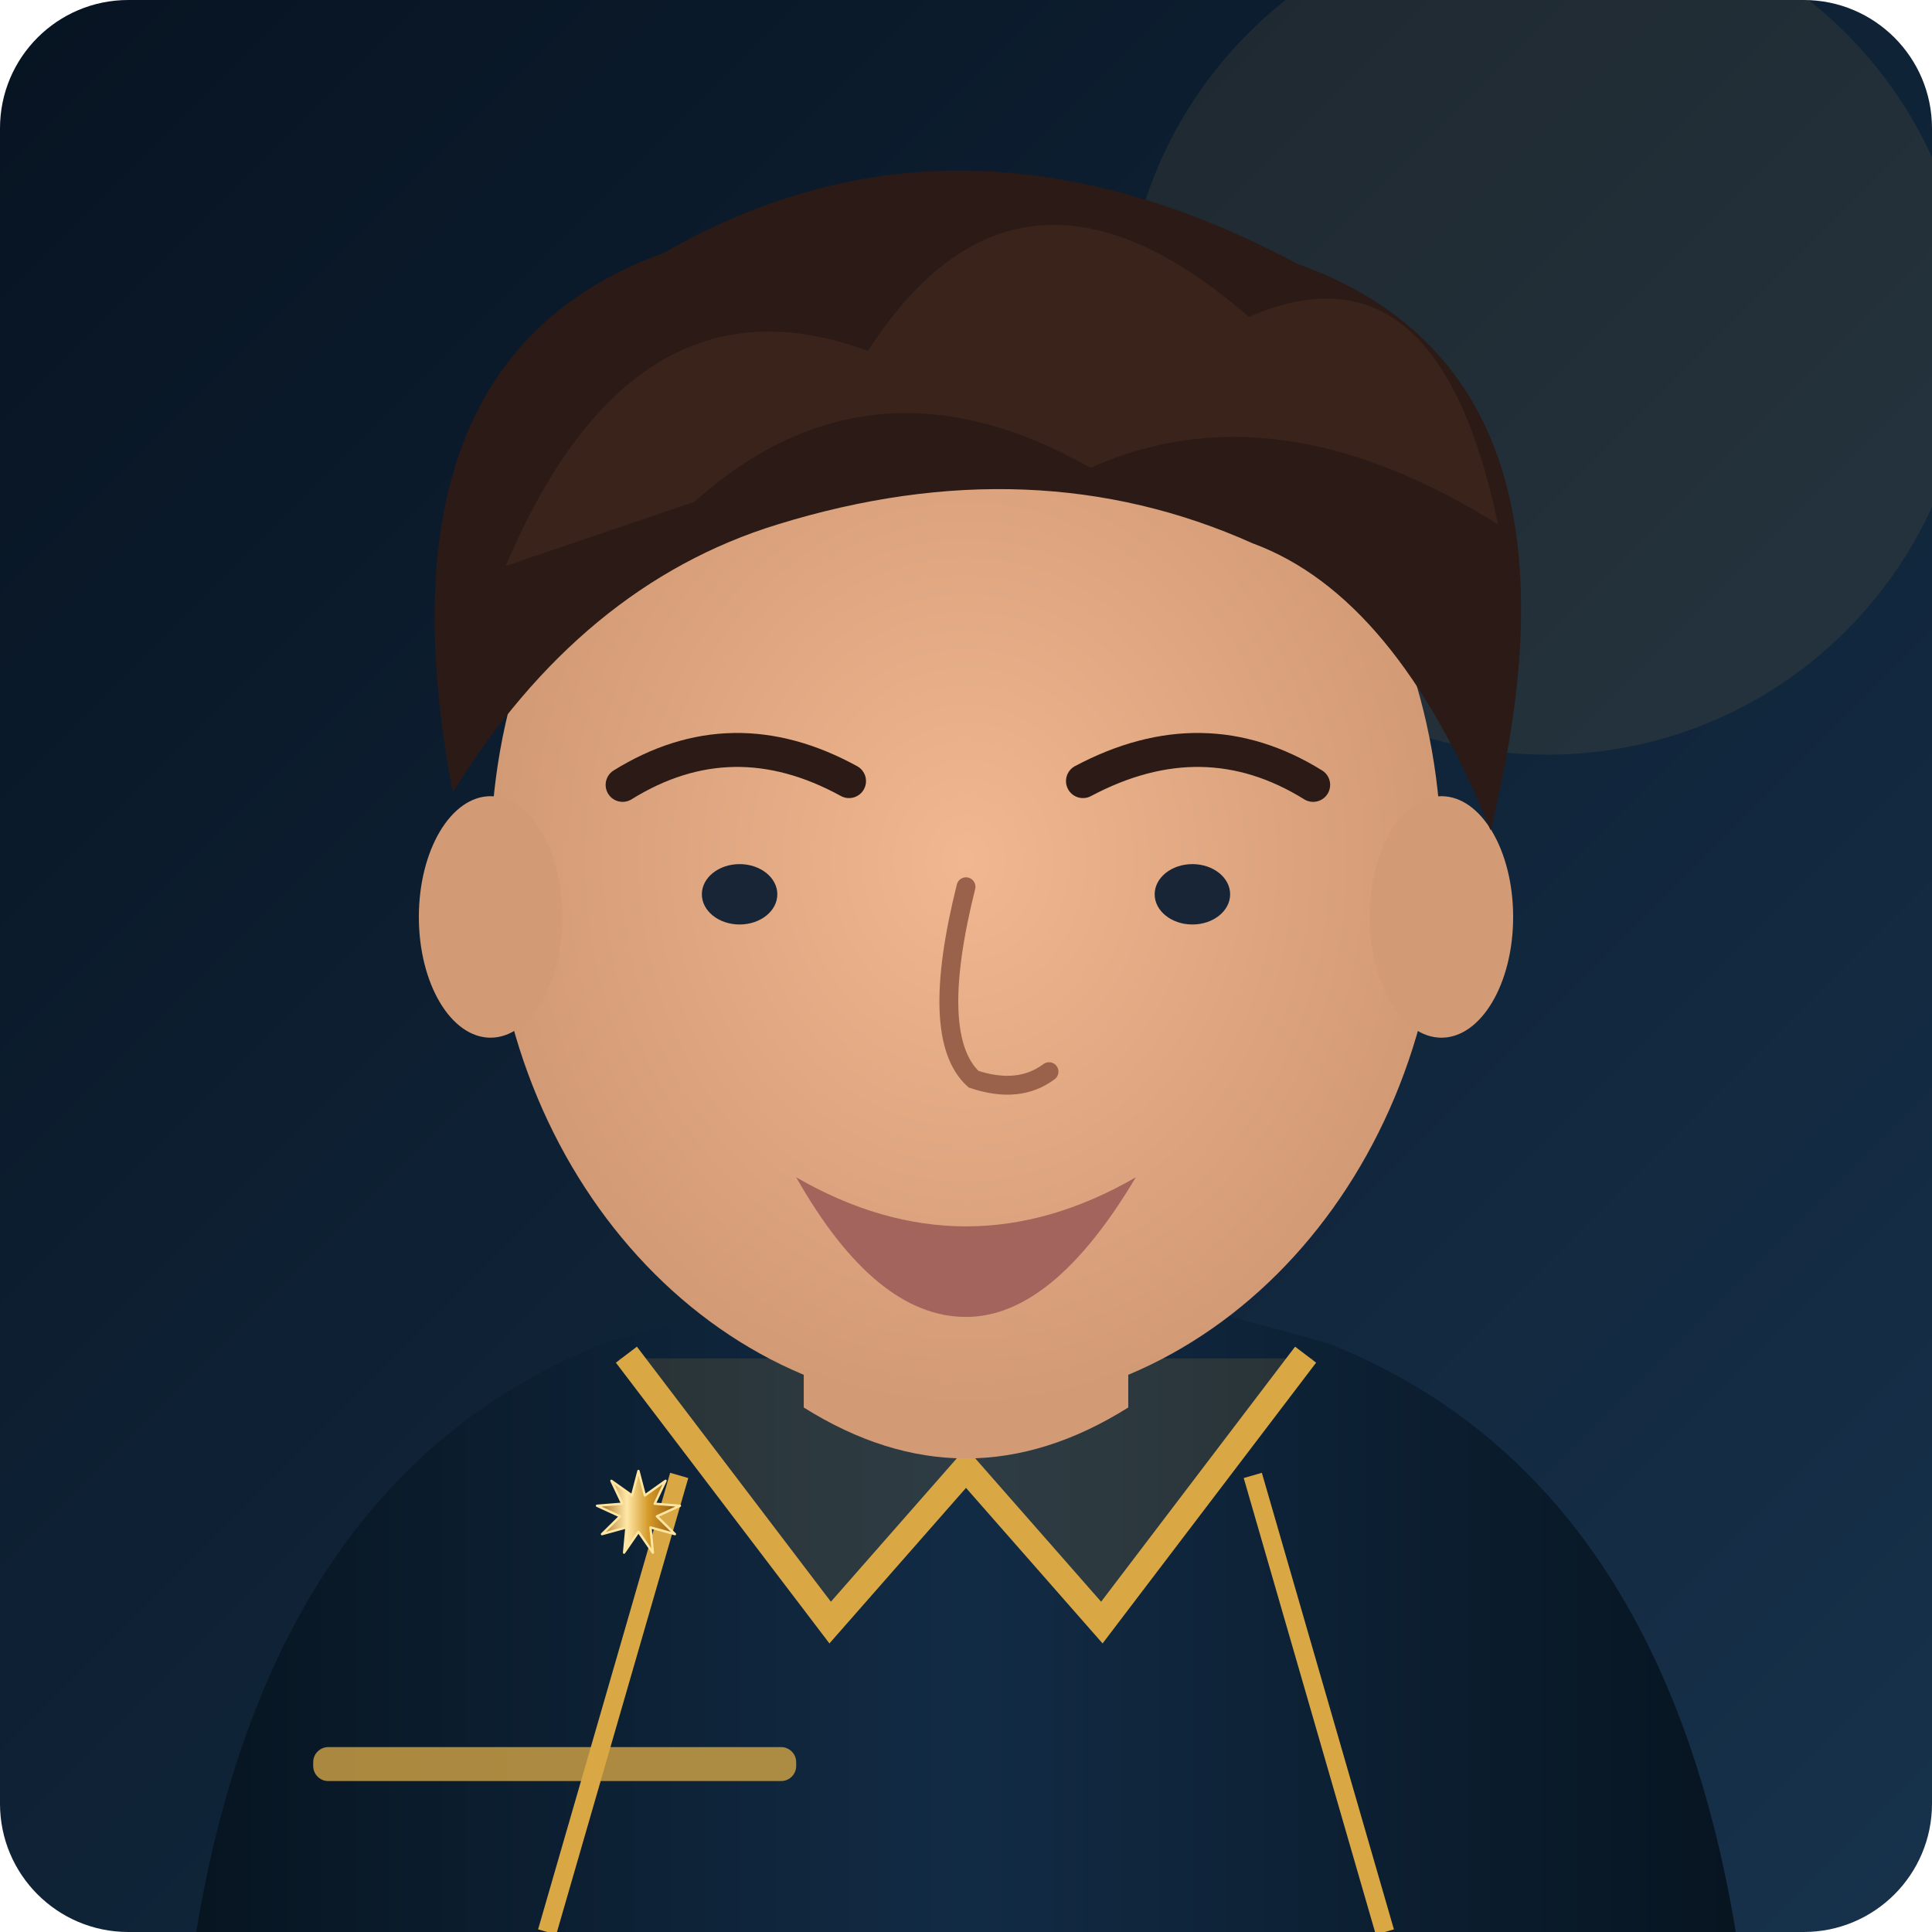
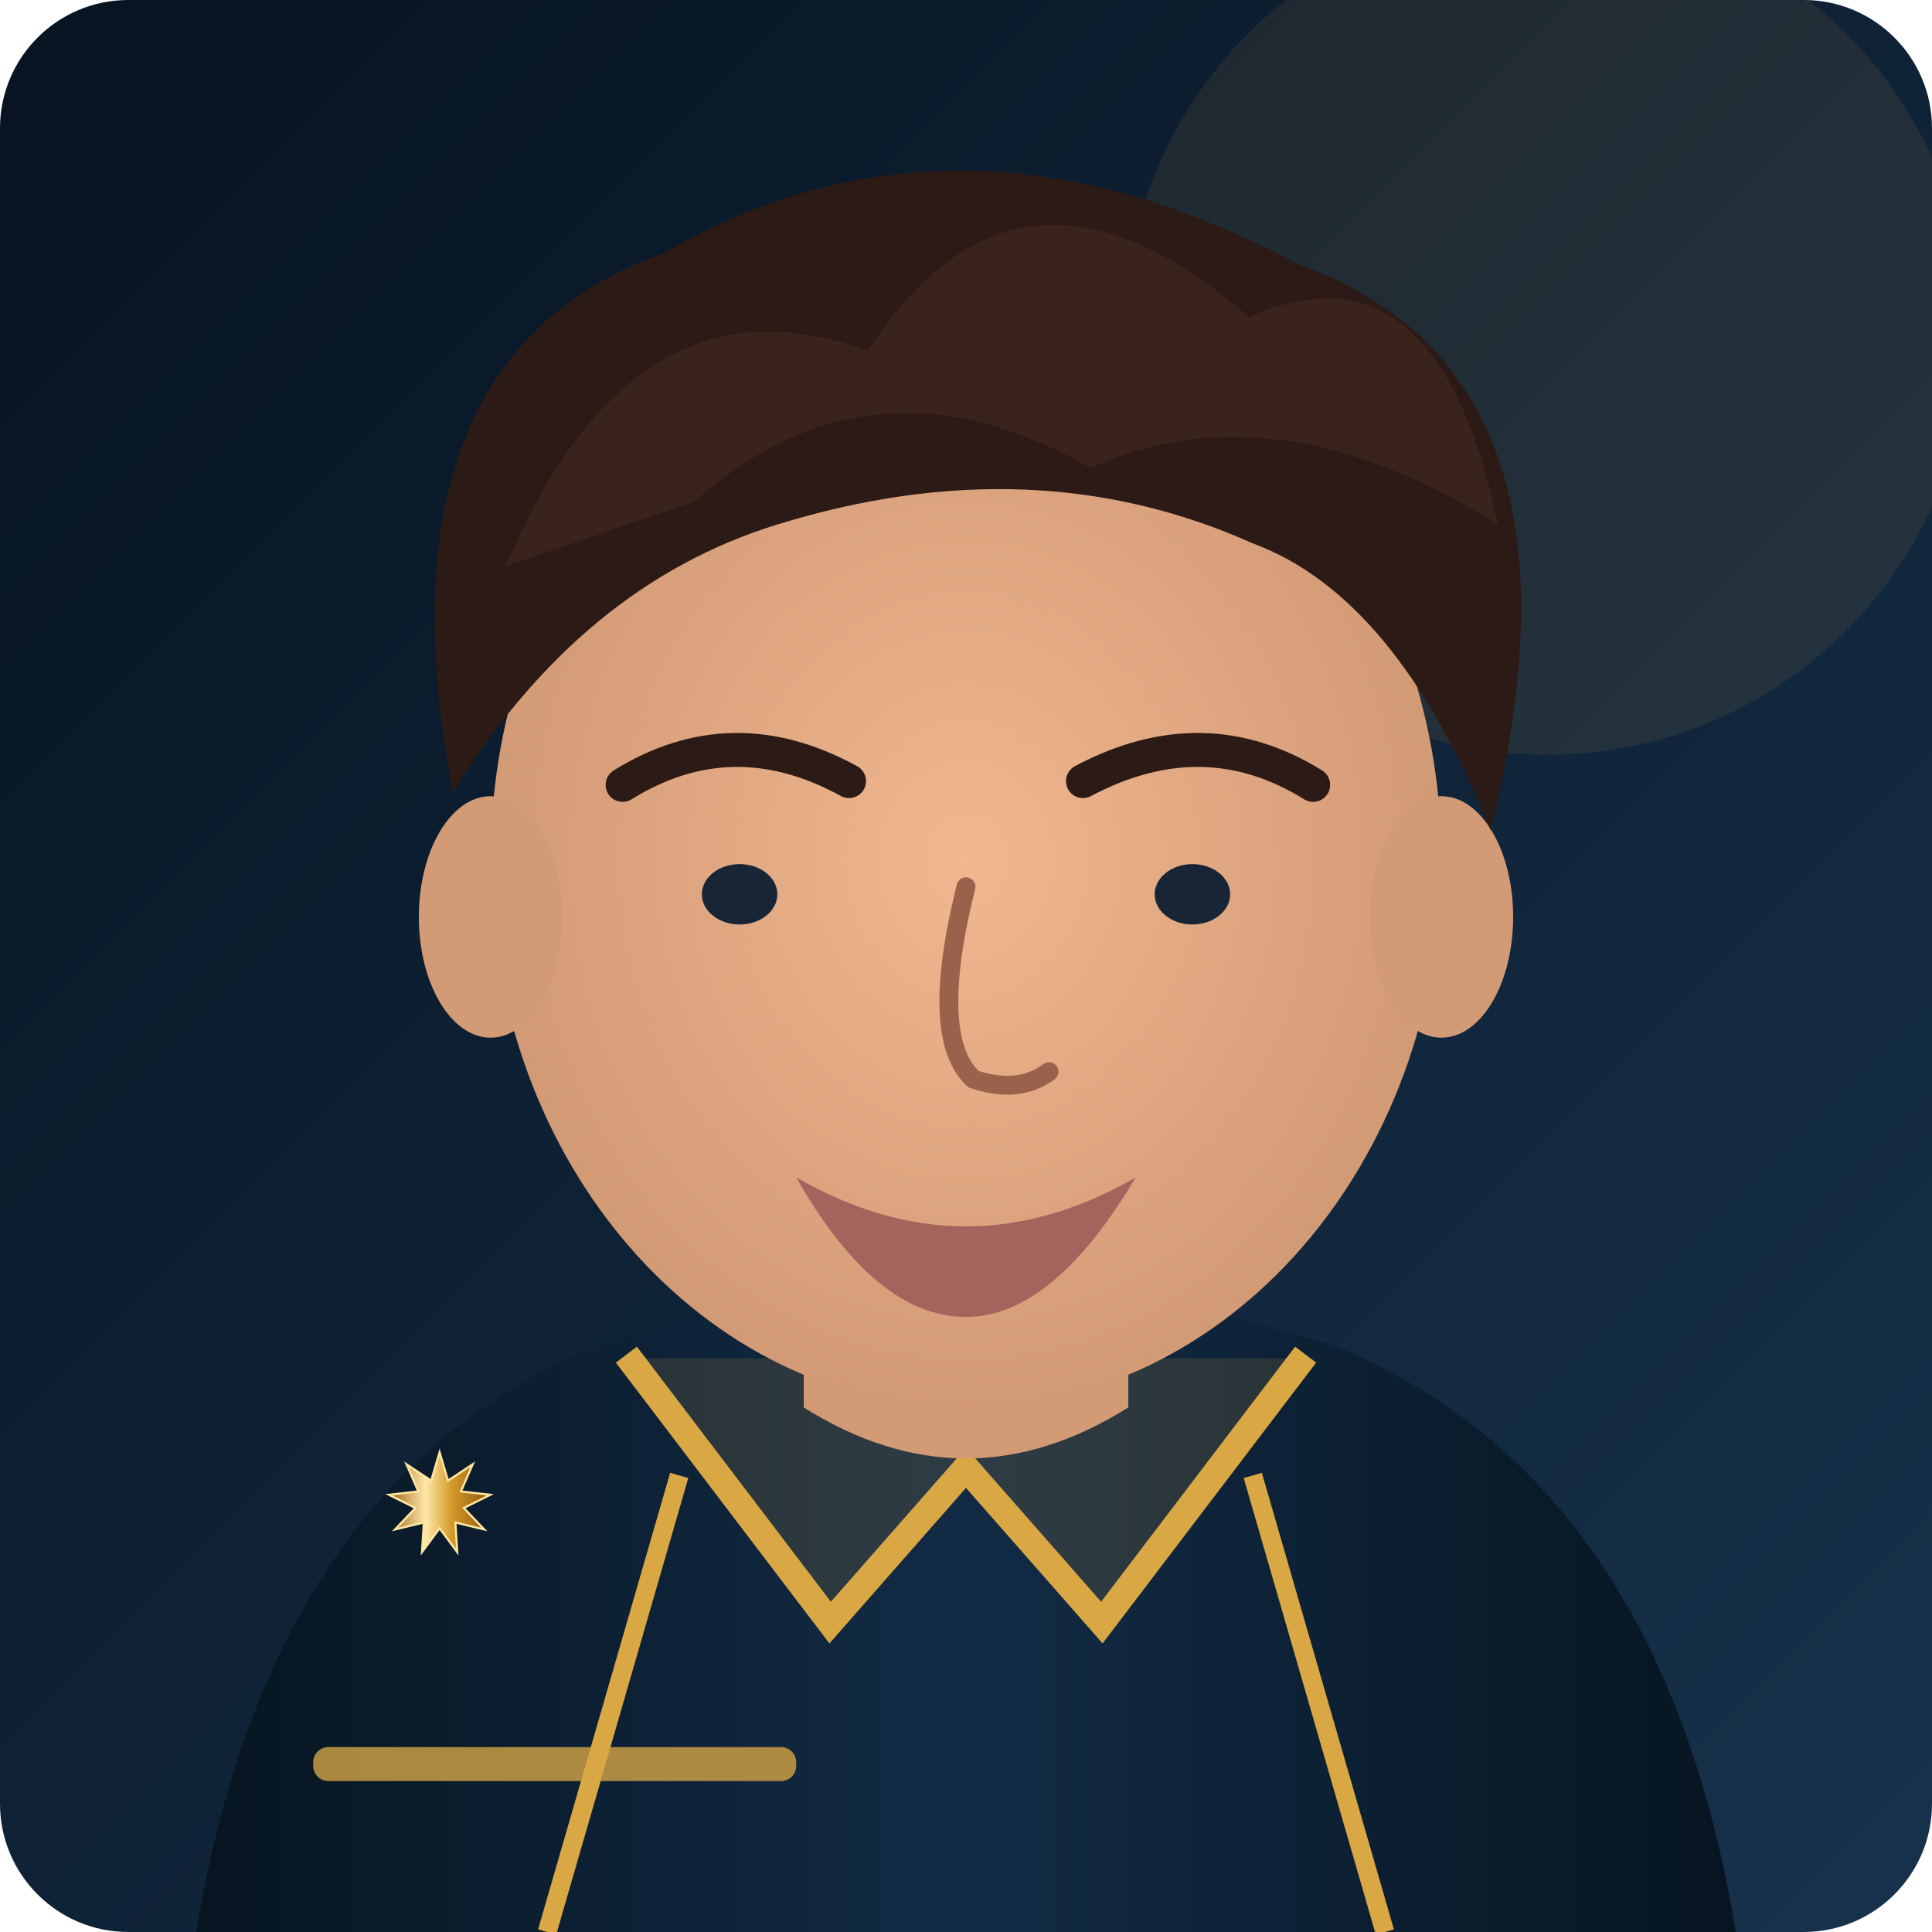
- <svg xmlns="http://www.w3.org/2000/svg" viewBox="0 0 512 512" role="img" aria-label="Avatar humano oficial de Charlie Logos da Costa · Palavra">
+ <svg xmlns="http://www.w3.org/2000/svg" viewBox="0 0 512 512" role="img" aria-label="Avatar humano oficial de Charlie Logos da Costa · Gêmeo da Palavra">
  <defs>
    <linearGradient id="bg" x2="1" y2="1">
      <stop stop-color="#071321" />
      <stop offset="1" stop-color="#17324c" />
    </linearGradient>
    <linearGradient id="coat" x2="1">
      <stop stop-color="#071521" />
      <stop offset=".5" stop-color="#122b45" />
      <stop offset="1" stop-color="#071521" />
    </linearGradient>
    <radialGradient id="skin">
      <stop stop-color="#f0b790" />
      <stop offset="1" stop-color="#d29a75" />
    </radialGradient>
    <linearGradient id="gold" x1="0" x2="1">
      <stop offset="0%" stop-color="#9D6414" />
      <stop offset="36%" stop-color="#FFE8A8" />
      <stop offset="62%" stop-color="#D49A2A" />
      <stop offset="100%" stop-color="#8C540D" />
    </linearGradient>
  </defs>
  <rect width="512" height="512" rx="34" fill="url(#bg)" />
  <circle cx="410" cy="88" r="112" fill="#d9a845" opacity=".09" />
  <path d="M52 512 Q72 391 160 356 L211 342 H301 L352 356 Q440 391 460 512Z" fill="url(#coat)" />
  <path d="M164 360 L220 432 L256 390 L292 432 L348 360" fill="#d9a845" opacity=".14" />
  <path d="M166 359 L220 430 L256 389 L292 430 L346 359" fill="none" stroke="#d9a845" stroke-width="7" />
  <path d="M213 329 L213 373 Q256 400 299 373 L299 329Z" fill="#d29a75" />
  <ellipse cx="256" cy="228" rx="126" ry="145" fill="url(#skin)" />
  <ellipse cx="130" cy="243" rx="19" ry="32" fill="#d29a75" />
  <ellipse cx="382" cy="243" rx="19" ry="32" fill="#d29a75" />
  <path d="M120 210 Q98 95 176 67 Q254 22 344 70 Q425 99 395 220 Q370 158 332 144 Q274 118 206 139 Q154 155 120 210Z" fill="#2b1a15" />
  <path d="M134 150 Q168 70 230 93 Q270 31 331 84 Q381 62 397 139 Q338 102 289 124 Q231 91 184 133Z" fill="#3b241c" opacity=".9" />
  <path d="M165 208 Q194 190 225 207" fill="none" stroke="#2b1a15" stroke-width="9" stroke-linecap="round" />
  <path d="M287 207 Q319 190 348 208" fill="none" stroke="#2b1a15" stroke-width="9" stroke-linecap="round" />
  <ellipse cx="196" cy="237" rx="10" ry="8" fill="#172536" />
  <ellipse cx="316" cy="237" rx="10" ry="8" fill="#172536" />
  <path d="M256 235 Q246 275 258 286 Q270 290 278 284" fill="none" stroke="#9b624b" stroke-width="5" stroke-linecap="round" />
  <path d="M211 312 Q256 338 301 312 Q279 349 256 349 Q232 349 211 312Z" fill="#9c5d59" opacity=".9" />
  <path d="M145 512 L180 391" stroke="#d9a845" stroke-width="5" />
  <path d="M367 512 L332 391" stroke="#d9a845" stroke-width="5" />
-   <g transform="translate(101 383) scale(.31)">
-     <path d="M 220.00 22.00 L 225.47 42.96 L 243.14 30.42 L 233.86 50.00 L 255.45 51.75 L 235.76 60.78 L 251.18 76.00 L 230.28 70.26 L 232.31 91.83 L 220.00 74.00 L 207.69 91.83 L 209.72 70.26 L 188.82 76.00 L 204.24 60.78 L 184.55 51.75 L 206.14 50.00 L 196.86 30.42 L 214.53 42.96 Z" fill="url(#gold)" stroke="#FFE6A0" stroke-width="2" stroke-linejoin="round" />
+   <g transform="translate(101 383) scale(.031)">
+     <polygon points="500,60 571.824,302.665 782.827,162.940 681.865,395 933.315,423.595 706.810,536.466 881.051,720 634.985,660.869 650.489,913.465 500,710 349.511,913.465 365.015,660.869 118.949,720 293.190,536.466 66.685,423.595 318.135,395 217.173,162.940 428.176,302.665" fill="url(#gold)" stroke="#FFE6A0" stroke-width="18" />
  </g>
  <rect x="83" y="463" width="128" height="9" rx="4" fill="#d9a845" opacity=".78" />
</svg>
